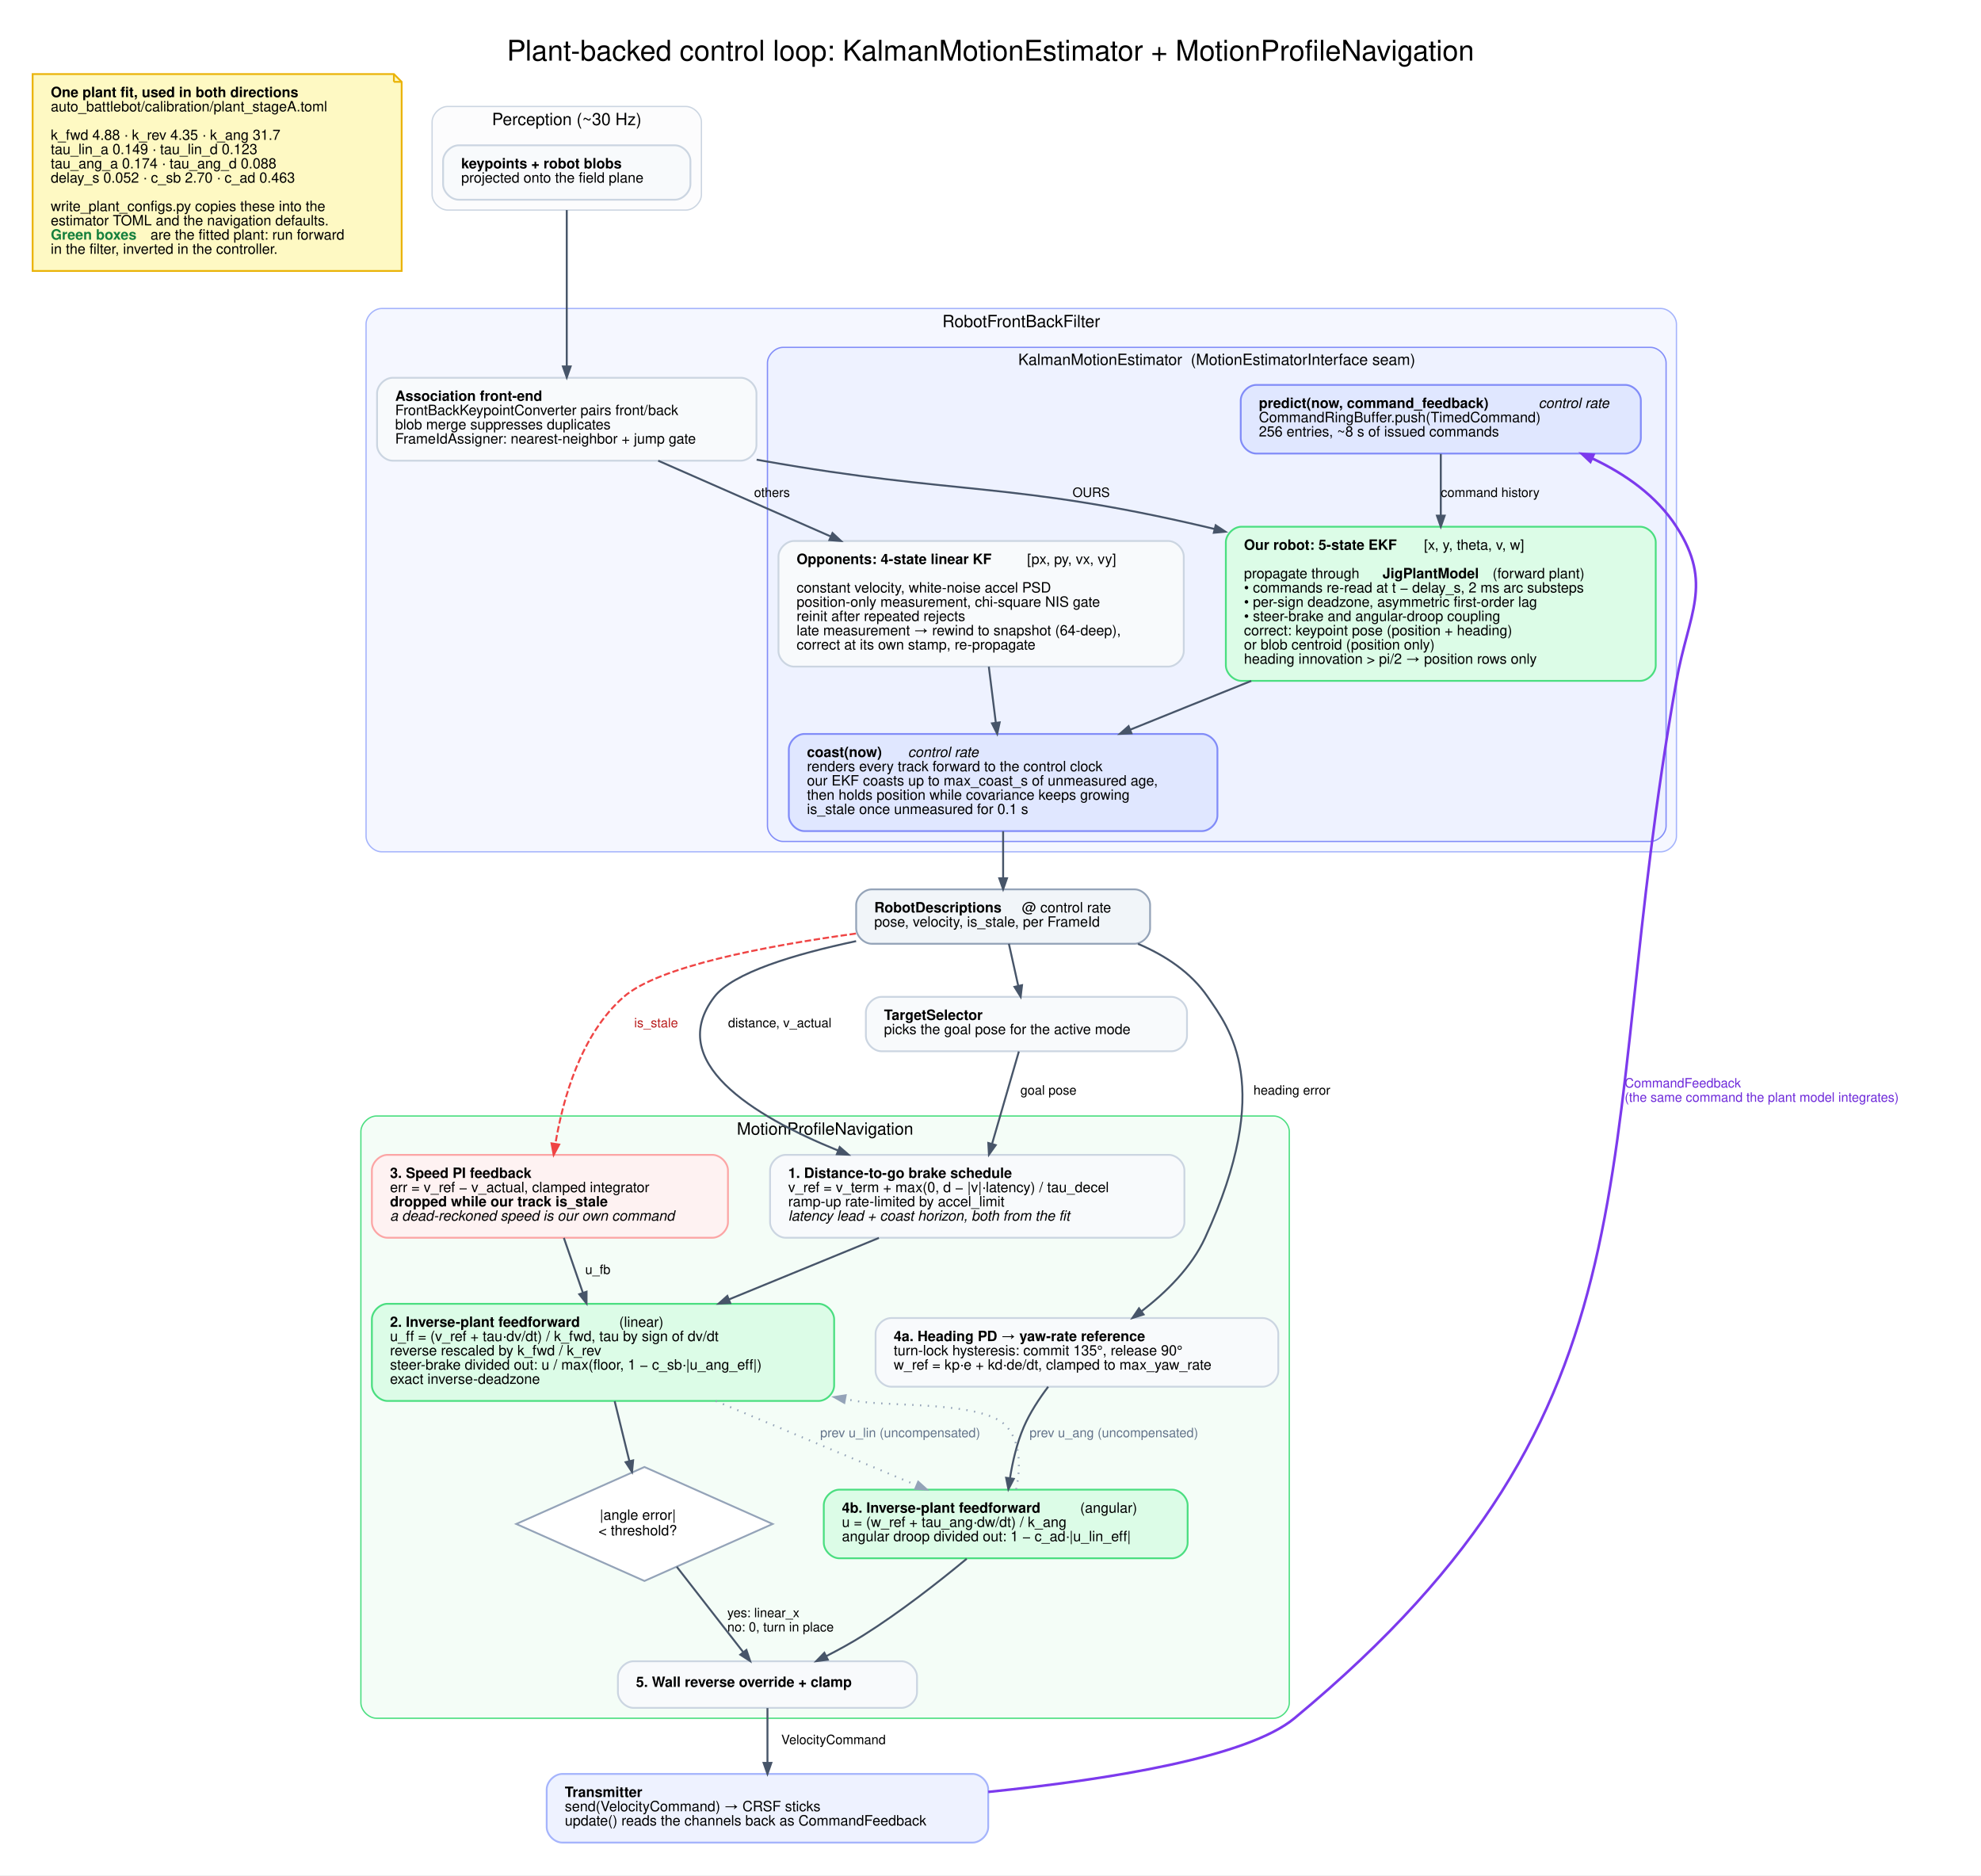
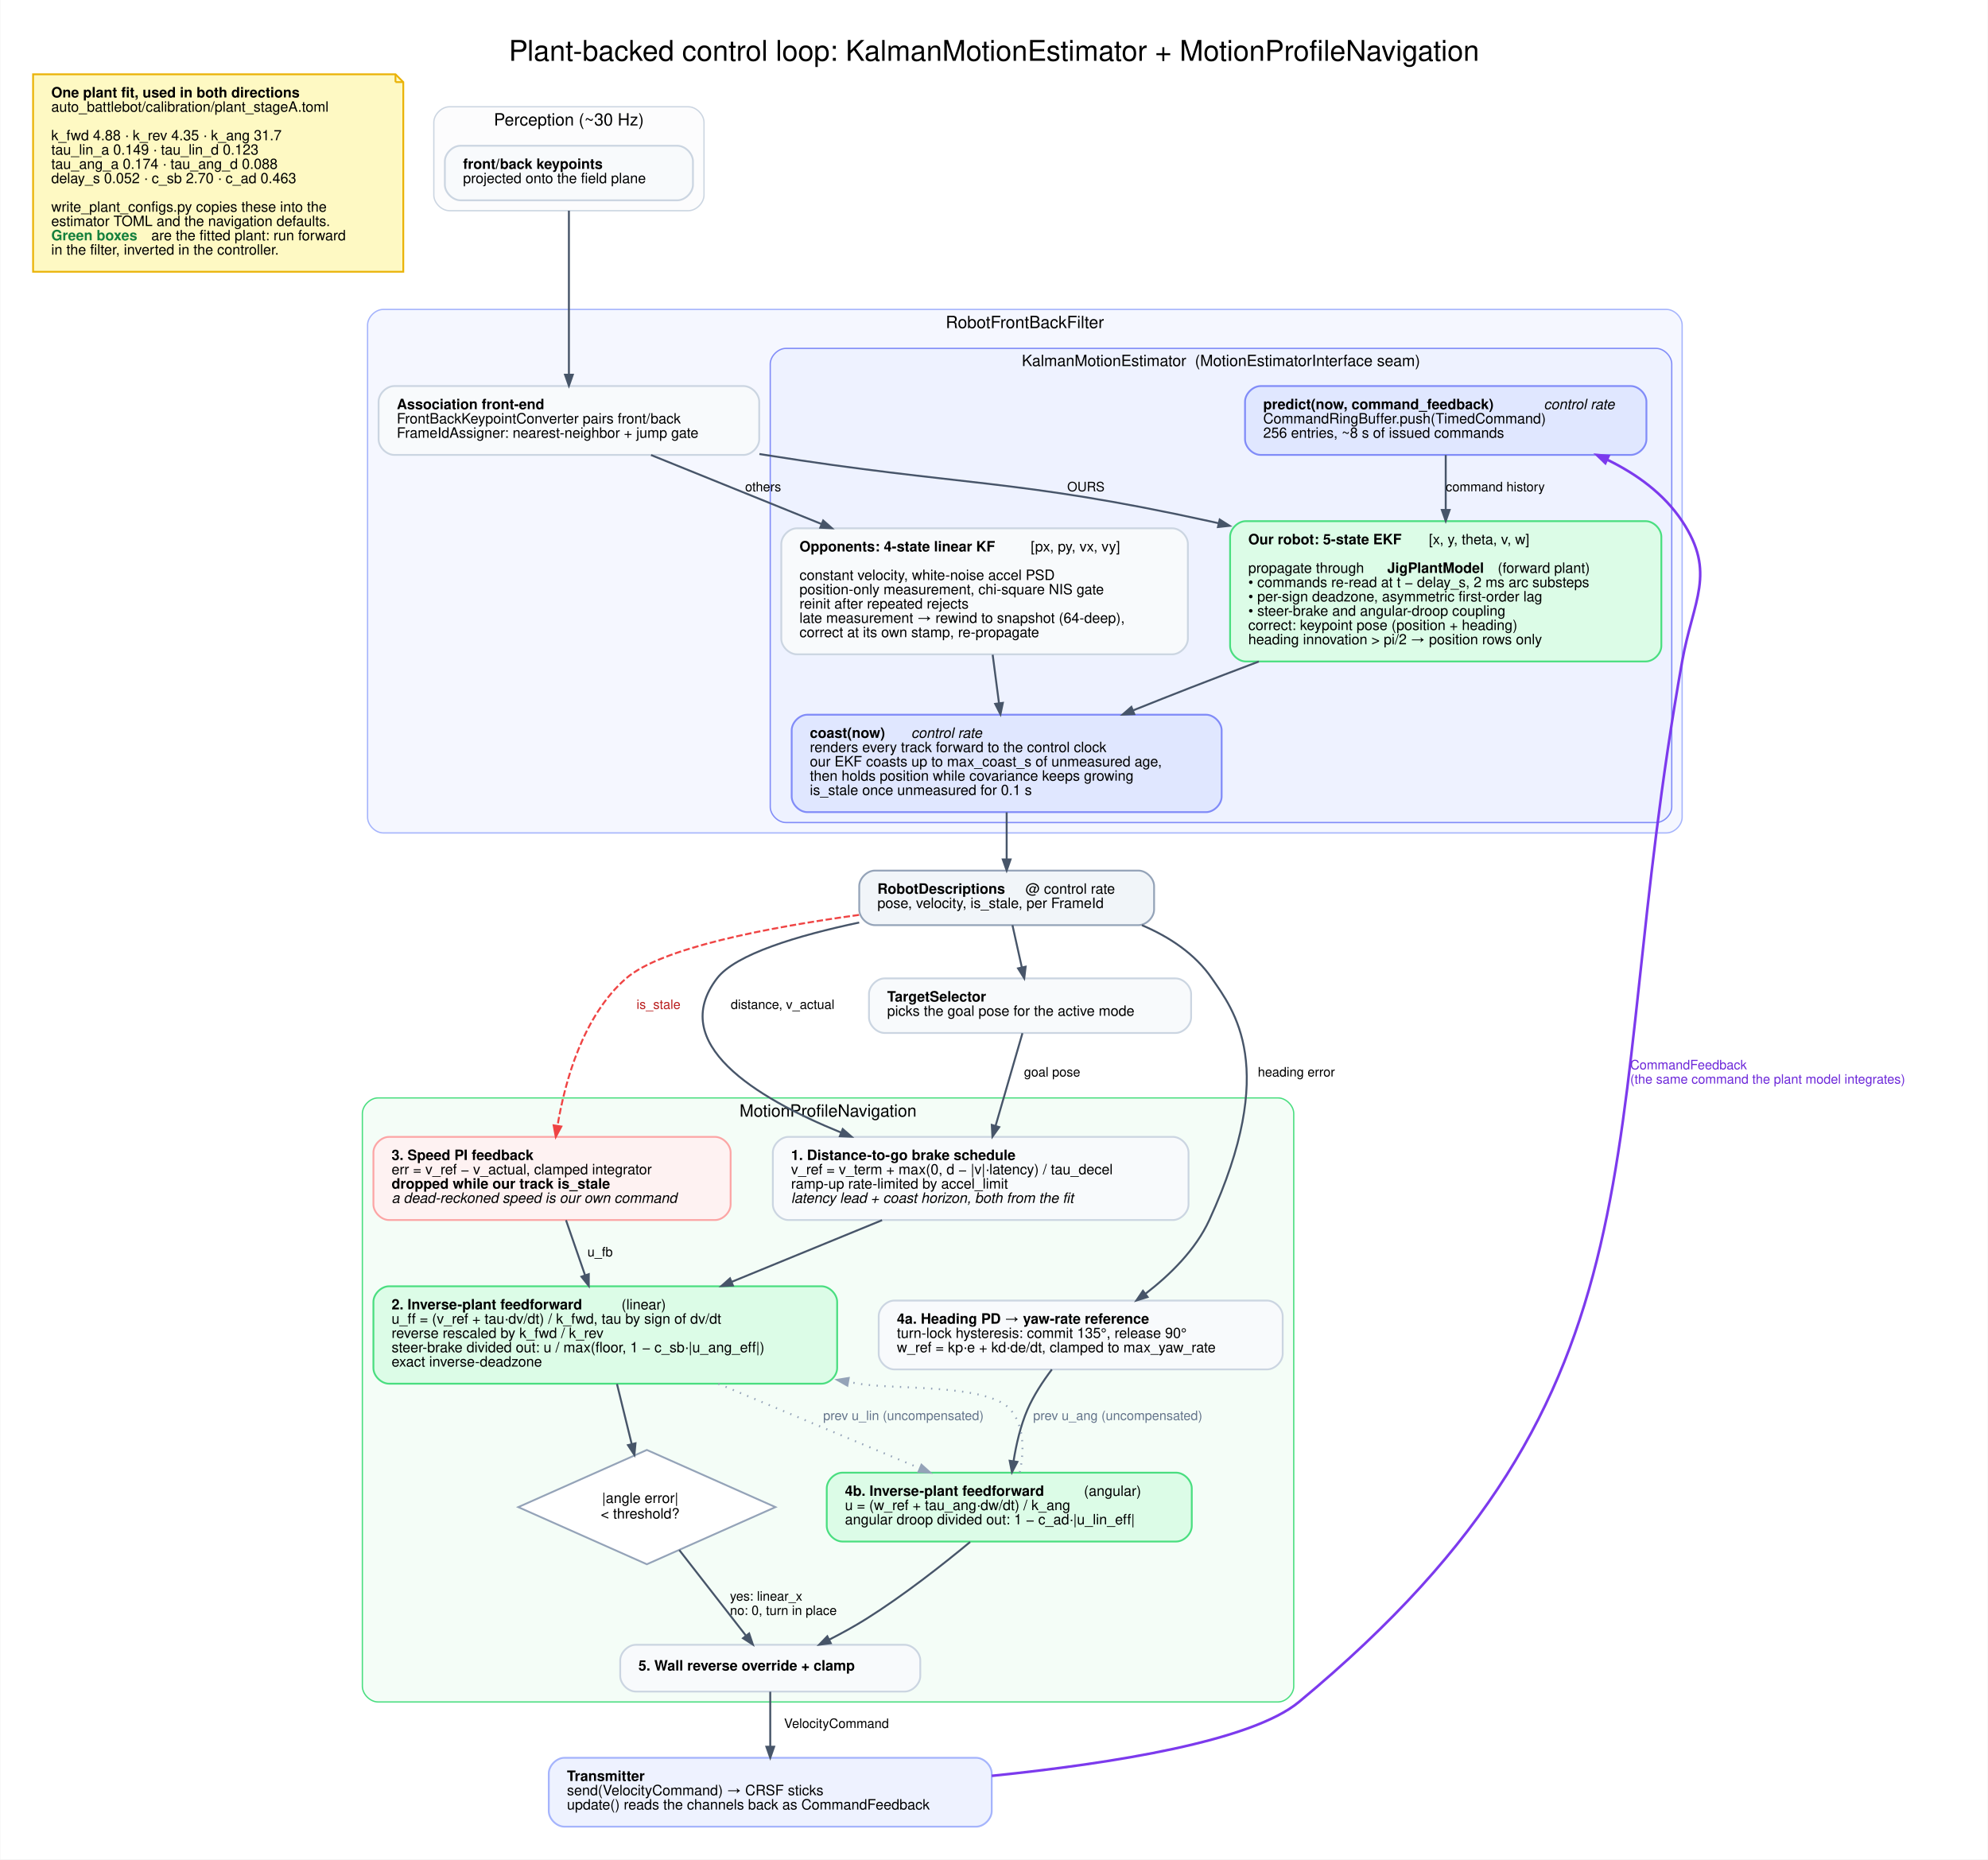
- <svg xmlns="http://www.w3.org/2000/svg" width="1530pt" height="1448pt" viewBox="0.00 0.00 1529.90 1447.90">
-   <g id="graph0" class="graph" transform="scale(1 1) rotate(0) translate(25.2 1422.7)">
-     <polygon fill="white" stroke="transparent" points="-25.2,25.2 -25.2,-1422.7 1504.7,-1422.7 1504.7,25.2 -25.2,25.2" />
-     <text text-anchor="middle" x="739.75" y="-1375.9" font-family="Helvetica,sans-Serif" font-size="22.00">Plant-backed control loop: KalmanMotionEstimator + MotionProfileNavigation</text>
+ <svg xmlns="http://www.w3.org/2000/svg" width="1530pt" height="1431pt" viewBox="0.00 0.00 1529.90 1431.40">
+   <g id="graph0" class="graph" transform="scale(1 1) rotate(0) translate(25.2 1406.2)">
+     <polygon fill="white" stroke="transparent" points="-25.2,25.2 -25.2,-1406.2 1504.7,-1406.2 1504.7,25.2 -25.2,25.2" />
+     <text text-anchor="middle" x="739.75" y="-1359.4" font-family="Helvetica,sans-Serif" font-size="22.00">Plant-backed control loop: KalmanMotionEstimator + MotionProfileNavigation</text>
    <g id="clust1" class="cluster">
-       <path fill="#fcfcfd" stroke="#cbd5e1" d="M320.5,-1260.5C320.5,-1260.5 504.5,-1260.5 504.5,-1260.5 510.5,-1260.5 516.5,-1266.5 516.5,-1272.5 516.5,-1272.5 516.5,-1328.5 516.5,-1328.5 516.5,-1334.5 510.5,-1340.5 504.5,-1340.5 504.5,-1340.5 320.5,-1340.5 320.5,-1340.5 314.5,-1340.5 308.5,-1334.5 308.5,-1328.5 308.5,-1328.5 308.5,-1272.5 308.5,-1272.5 308.5,-1266.5 314.5,-1260.5 320.5,-1260.5" />
-       <text text-anchor="middle" x="412.5" y="-1326.1" font-family="Helvetica,sans-Serif" font-size="13.00">Perception (~30 Hz)</text>
+       <path fill="#fcfcfd" stroke="#cbd5e1" d="M320.5,-1244C320.5,-1244 504.5,-1244 504.5,-1244 510.5,-1244 516.5,-1250 516.5,-1256 516.5,-1256 516.5,-1312 516.5,-1312 516.5,-1318 510.5,-1324 504.5,-1324 504.5,-1324 320.5,-1324 320.5,-1324 314.5,-1324 308.5,-1318 308.5,-1312 308.5,-1312 308.5,-1256 308.5,-1256 308.5,-1250 314.5,-1244 320.5,-1244" />
+       <text text-anchor="middle" x="412.5" y="-1309.6" font-family="Helvetica,sans-Serif" font-size="13.00">Perception (~30 Hz)</text>
    </g>
    <g id="clust2" class="cluster">
-       <path fill="#f5f7ff" stroke="#a5b4fc" d="M269.5,-765C269.5,-765 1257.5,-765 1257.5,-765 1263.5,-765 1269.5,-771 1269.5,-777 1269.5,-777 1269.5,-1172.5 1269.5,-1172.5 1269.5,-1178.5 1263.5,-1184.5 1257.5,-1184.5 1257.5,-1184.5 269.5,-1184.5 269.5,-1184.5 263.5,-1184.5 257.5,-1178.5 257.5,-1172.5 257.5,-1172.5 257.5,-777 257.5,-777 257.5,-771 263.5,-765 269.5,-765" />
-       <text text-anchor="middle" x="763.5" y="-1170.1" font-family="Helvetica,sans-Serif" font-size="13.00">RobotFrontBackFilter</text>
+       <path fill="#f5f7ff" stroke="#a5b4fc" d="M269.5,-765C269.5,-765 1257.5,-765 1257.5,-765 1263.5,-765 1269.5,-771 1269.5,-777 1269.5,-777 1269.5,-1156 1269.5,-1156 1269.5,-1162 1263.5,-1168 1257.5,-1168 1257.5,-1168 269.5,-1168 269.5,-1168 263.5,-1168 257.5,-1162 257.5,-1156 257.5,-1156 257.5,-777 257.5,-777 257.5,-771 263.5,-765 269.5,-765" />
+       <text text-anchor="middle" x="763.5" y="-1153.6" font-family="Helvetica,sans-Serif" font-size="13.00">RobotFrontBackFilter</text>
    </g>
    <g id="clust3" class="cluster">
-       <path fill="#eef2ff" stroke="#818cf8" d="M579.5,-773C579.5,-773 1249.5,-773 1249.5,-773 1255.5,-773 1261.5,-779 1261.5,-785 1261.5,-785 1261.5,-1142.5 1261.5,-1142.5 1261.5,-1148.5 1255.5,-1154.5 1249.5,-1154.5 1249.5,-1154.5 579.5,-1154.5 579.5,-1154.5 573.5,-1154.5 567.5,-1148.5 567.5,-1142.5 567.5,-1142.5 567.5,-785 567.5,-785 567.5,-779 573.5,-773 579.5,-773" />
-       <text text-anchor="middle" x="914.5" y="-1140.9" font-family="Helvetica,sans-Serif" font-size="12.00">KalmanMotionEstimator  (MotionEstimatorInterface seam)</text>
+       <path fill="#eef2ff" stroke="#818cf8" d="M579.5,-773C579.5,-773 1249.5,-773 1249.5,-773 1255.5,-773 1261.5,-779 1261.5,-785 1261.5,-785 1261.5,-1126 1261.5,-1126 1261.5,-1132 1255.5,-1138 1249.5,-1138 1249.5,-1138 579.5,-1138 579.5,-1138 573.5,-1138 567.5,-1132 567.5,-1126 567.5,-1126 567.5,-785 567.5,-785 567.5,-779 573.5,-773 579.5,-773" />
+       <text text-anchor="middle" x="914.5" y="-1124.4" font-family="Helvetica,sans-Serif" font-size="12.00">KalmanMotionEstimator  (MotionEstimatorInterface seam)</text>
    </g>
    <g id="clust4" class="cluster">
      <path fill="#f4fdf7" stroke="#4ade80" d="M265.5,-96C265.5,-96 958.5,-96 958.5,-96 964.5,-96 970.5,-102 970.5,-108 970.5,-108 970.5,-549 970.5,-549 970.5,-555 964.5,-561 958.5,-561 958.5,-561 265.5,-561 265.5,-561 259.5,-561 253.5,-555 253.5,-549 253.5,-549 253.5,-108 253.5,-108 253.5,-102 259.5,-96 265.5,-96" />
      <text text-anchor="middle" x="612" y="-546.6" font-family="Helvetica,sans-Serif" font-size="13.00">MotionProfileNavigation</text>
    </g>
    <g id="node1" class="node">
-       <polygon fill="#fef9c3" stroke="#eab308" stroke-width="1.4" points="279,-1365.5 0,-1365.5 0,-1213.5 285,-1213.5 285,-1359.5 279,-1365.5" />
-       <polyline fill="none" stroke="#eab308" stroke-width="1.4" points="279,-1365.5 279,-1359.5 " />
-       <polyline fill="none" stroke="#eab308" stroke-width="1.4" points="285,-1359.5 279,-1359.5 " />
-       <text text-anchor="start" x="14" y="-1347.7" font-family="Helvetica,sans-Serif" font-weight="bold" font-size="11.00">One plant fit, used in both directions</text>
-       <text text-anchor="start" x="14" y="-1336.7" font-family="Helvetica,sans-Serif" font-size="11.00">auto_battlebot/calibration/plant_stageA.toml</text>
-       <text text-anchor="start" x="14" y="-1314.7" font-family="Helvetica,sans-Serif" font-size="11.00">k_fwd 4.88 · k_rev 4.35 · k_ang 31.7</text>
-       <text text-anchor="start" x="14" y="-1303.7" font-family="Helvetica,sans-Serif" font-size="11.00">tau_lin_a 0.149 · tau_lin_d 0.123</text>
-       <text text-anchor="start" x="14" y="-1292.7" font-family="Helvetica,sans-Serif" font-size="11.00">tau_ang_a 0.174 · tau_ang_d 0.088</text>
-       <text text-anchor="start" x="14" y="-1281.7" font-family="Helvetica,sans-Serif" font-size="11.00">delay_s 0.052 · c_sb 2.70 · c_ad 0.463</text>
-       <text text-anchor="start" x="14" y="-1259.7" font-family="Helvetica,sans-Serif" font-size="11.00">write_plant_configs.py copies these into the</text>
-       <text text-anchor="start" x="14" y="-1248.7" font-family="Helvetica,sans-Serif" font-size="11.00">estimator TOML and the navigation defaults.</text>
-       <text text-anchor="start" x="14" y="-1237.7" font-family="Helvetica,sans-Serif" font-weight="bold" font-size="11.00" fill="#15803d">Green boxes</text>
-       <text text-anchor="start" x="91" y="-1237.7" font-family="Helvetica,sans-Serif" font-size="11.00"> are the fitted plant: run forward</text>
-       <text text-anchor="start" x="14" y="-1226.7" font-family="Helvetica,sans-Serif" font-size="11.00">in the filter, inverted in the controller.</text>
+       <polygon fill="#fef9c3" stroke="#eab308" stroke-width="1.4" points="279,-1349 0,-1349 0,-1197 285,-1197 285,-1343 279,-1349" />
+       <polyline fill="none" stroke="#eab308" stroke-width="1.4" points="279,-1349 279,-1343 " />
+       <polyline fill="none" stroke="#eab308" stroke-width="1.4" points="285,-1343 279,-1343 " />
+       <text text-anchor="start" x="14" y="-1331.2" font-family="Helvetica,sans-Serif" font-weight="bold" font-size="11.00">One plant fit, used in both directions</text>
+       <text text-anchor="start" x="14" y="-1320.2" font-family="Helvetica,sans-Serif" font-size="11.00">auto_battlebot/calibration/plant_stageA.toml</text>
+       <text text-anchor="start" x="14" y="-1298.2" font-family="Helvetica,sans-Serif" font-size="11.00">k_fwd 4.88 · k_rev 4.35 · k_ang 31.7</text>
+       <text text-anchor="start" x="14" y="-1287.2" font-family="Helvetica,sans-Serif" font-size="11.00">tau_lin_a 0.149 · tau_lin_d 0.123</text>
+       <text text-anchor="start" x="14" y="-1276.2" font-family="Helvetica,sans-Serif" font-size="11.00">tau_ang_a 0.174 · tau_ang_d 0.088</text>
+       <text text-anchor="start" x="14" y="-1265.2" font-family="Helvetica,sans-Serif" font-size="11.00">delay_s 0.052 · c_sb 2.70 · c_ad 0.463</text>
+       <text text-anchor="start" x="14" y="-1243.2" font-family="Helvetica,sans-Serif" font-size="11.00">write_plant_configs.py copies these into the</text>
+       <text text-anchor="start" x="14" y="-1232.2" font-family="Helvetica,sans-Serif" font-size="11.00">estimator TOML and the navigation defaults.</text>
+       <text text-anchor="start" x="14" y="-1221.2" font-family="Helvetica,sans-Serif" font-weight="bold" font-size="11.00" fill="#15803d">Green boxes</text>
+       <text text-anchor="start" x="91" y="-1221.2" font-family="Helvetica,sans-Serif" font-size="11.00"> are the fitted plant: run forward</text>
+       <text text-anchor="start" x="14" y="-1210.2" font-family="Helvetica,sans-Serif" font-size="11.00">in the filter, inverted in the controller.</text>
    </g>
    <g id="node2" class="node">
-       <path fill="#f8fafc" stroke="#cbd5e1" stroke-width="1.4" d="M496,-1310.5C496,-1310.5 329,-1310.5 329,-1310.5 323,-1310.5 317,-1304.5 317,-1298.5 317,-1298.5 317,-1280.5 317,-1280.5 317,-1274.5 323,-1268.5 329,-1268.5 329,-1268.5 496,-1268.5 496,-1268.5 502,-1268.5 508,-1274.5 508,-1280.5 508,-1280.5 508,-1298.5 508,-1298.5 508,-1304.5 502,-1310.5 496,-1310.5" />
-       <text text-anchor="start" x="331" y="-1292.7" font-family="Helvetica,sans-Serif" font-weight="bold" font-size="11.00">keypoints + robot blobs</text>
-       <text text-anchor="start" x="331" y="-1281.7" font-family="Helvetica,sans-Serif" font-size="11.00">projected onto the field plane</text>
+       <path fill="#f8fafc" stroke="#cbd5e1" stroke-width="1.4" d="M496,-1294C496,-1294 329,-1294 329,-1294 323,-1294 317,-1288 317,-1282 317,-1282 317,-1264 317,-1264 317,-1258 323,-1252 329,-1252 329,-1252 496,-1252 496,-1252 502,-1252 508,-1258 508,-1264 508,-1264 508,-1282 508,-1282 508,-1288 502,-1294 496,-1294" />
+       <text text-anchor="start" x="331" y="-1276.2" font-family="Helvetica,sans-Serif" font-weight="bold" font-size="11.00">front/back keypoints</text>
+       <text text-anchor="start" x="331" y="-1265.2" font-family="Helvetica,sans-Serif" font-size="11.00">projected onto the field plane</text>
    </g>
    <g id="node3" class="node">
-       <path fill="#f8fafc" stroke="#cbd5e1" stroke-width="1.4" d="M547,-1131C547,-1131 278,-1131 278,-1131 272,-1131 266,-1125 266,-1119 266,-1119 266,-1079 266,-1079 266,-1073 272,-1067 278,-1067 278,-1067 547,-1067 547,-1067 553,-1067 559,-1073 559,-1079 559,-1079 559,-1119 559,-1119 559,-1125 553,-1131 547,-1131" />
-       <text text-anchor="start" x="280" y="-1113.2" font-family="Helvetica,sans-Serif" font-weight="bold" font-size="11.00">Association front-end</text>
-       <text text-anchor="start" x="280" y="-1102.2" font-family="Helvetica,sans-Serif" font-size="11.00">FrontBackKeypointConverter pairs front/back</text>
-       <text text-anchor="start" x="280" y="-1091.2" font-family="Helvetica,sans-Serif" font-size="11.00">blob merge suppresses duplicates</text>
-       <text text-anchor="start" x="280" y="-1080.2" font-family="Helvetica,sans-Serif" font-size="11.00">FrameIdAssigner: nearest-neighbor + jump gate</text>
+       <path fill="#f8fafc" stroke="#cbd5e1" stroke-width="1.4" d="M547,-1109C547,-1109 278,-1109 278,-1109 272,-1109 266,-1103 266,-1097 266,-1097 266,-1068 266,-1068 266,-1062 272,-1056 278,-1056 278,-1056 547,-1056 547,-1056 553,-1056 559,-1062 559,-1068 559,-1068 559,-1097 559,-1097 559,-1103 553,-1109 547,-1109" />
+       <text text-anchor="start" x="280" y="-1091.2" font-family="Helvetica,sans-Serif" font-weight="bold" font-size="11.00">Association front-end</text>
+       <text text-anchor="start" x="280" y="-1080.2" font-family="Helvetica,sans-Serif" font-size="11.00">FrontBackKeypointConverter pairs front/back</text>
+       <text text-anchor="start" x="280" y="-1069.2" font-family="Helvetica,sans-Serif" font-size="11.00">FrameIdAssigner: nearest-neighbor + jump gate</text>
    </g>
    <g id="edge1" class="edge">
-       <path fill="none" stroke="#475569" stroke-width="1.5" d="M412.5,-1260.5C412.5,-1228.55 412.5,-1176.03 412.5,-1139.82" />
-       <polygon fill="#475569" stroke="#475569" stroke-width="1.5" points="415.48,-1139.75 412.5,-1131.25 409.53,-1139.75 415.48,-1139.75" />
+       <path fill="none" stroke="#475569" stroke-width="1.5" d="M412.5,-1244C412.5,-1210.5 412.5,-1154.38 412.5,-1118.16" />
+       <polygon fill="#475569" stroke="#475569" stroke-width="1.5" points="415.48,-1117.71 412.5,-1109.21 409.53,-1117.71 415.48,-1117.71" />
    </g>
    <g id="node5" class="node">
-       <path fill="#dcfce7" stroke="#4ade80" stroke-width="1.4" d="M1241.5,-1016C1241.5,-1016 933.5,-1016 933.5,-1016 927.5,-1016 921.5,-1010 921.5,-1004 921.5,-1004 921.5,-909 921.5,-909 921.5,-903 927.5,-897 933.5,-897 933.5,-897 1241.5,-897 1241.5,-897 1247.5,-897 1253.5,-903 1253.5,-909 1253.5,-909 1253.5,-1004 1253.5,-1004 1253.5,-1010 1247.5,-1016 1241.5,-1016" />
-       <text text-anchor="start" x="935.5" y="-998.2" font-family="Helvetica,sans-Serif" font-weight="bold" font-size="11.00">Our robot: 5-state EKF</text>
-       <text text-anchor="start" x="1074.5" y="-998.2" font-family="Helvetica,sans-Serif" font-size="11.00">  [x, y, theta, v, w]</text>
-       <text text-anchor="start" x="935.5" y="-976.2" font-family="Helvetica,sans-Serif" font-size="11.00">propagate through </text>
-       <text text-anchor="start" x="1042.5" y="-976.2" font-family="Helvetica,sans-Serif" font-weight="bold" font-size="11.00">JigPlantModel</text>
-       <text text-anchor="start" x="1127.5" y="-976.2" font-family="Helvetica,sans-Serif" font-size="11.00"> (forward plant)</text>
-       <text text-anchor="start" x="935.5" y="-965.2" font-family="Helvetica,sans-Serif" font-size="11.00">• commands re-read at t − delay_s, 2 ms arc substeps</text>
-       <text text-anchor="start" x="935.5" y="-954.2" font-family="Helvetica,sans-Serif" font-size="11.00">• per-sign deadzone, asymmetric first-order lag</text>
-       <text text-anchor="start" x="935.5" y="-943.2" font-family="Helvetica,sans-Serif" font-size="11.00">• steer-brake and angular-droop coupling</text>
-       <text text-anchor="start" x="935.5" y="-932.2" font-family="Helvetica,sans-Serif" font-size="11.00">correct: keypoint pose (position + heading)</text>
-       <text text-anchor="start" x="935.5" y="-921.2" font-family="Helvetica,sans-Serif" font-size="11.00">or blob centroid (position only)</text>
+       <path fill="#dcfce7" stroke="#4ade80" stroke-width="1.4" d="M1241.5,-1005C1241.5,-1005 933.5,-1005 933.5,-1005 927.5,-1005 921.5,-999 921.5,-993 921.5,-993 921.5,-909 921.5,-909 921.5,-903 927.5,-897 933.5,-897 933.5,-897 1241.5,-897 1241.5,-897 1247.5,-897 1253.5,-903 1253.5,-909 1253.5,-909 1253.5,-993 1253.5,-993 1253.5,-999 1247.5,-1005 1241.5,-1005" />
+       <text text-anchor="start" x="935.5" y="-987.2" font-family="Helvetica,sans-Serif" font-weight="bold" font-size="11.00">Our robot: 5-state EKF</text>
+       <text text-anchor="start" x="1074.5" y="-987.2" font-family="Helvetica,sans-Serif" font-size="11.00">  [x, y, theta, v, w]</text>
+       <text text-anchor="start" x="935.5" y="-965.2" font-family="Helvetica,sans-Serif" font-size="11.00">propagate through </text>
+       <text text-anchor="start" x="1042.5" y="-965.2" font-family="Helvetica,sans-Serif" font-weight="bold" font-size="11.00">JigPlantModel</text>
+       <text text-anchor="start" x="1127.5" y="-965.2" font-family="Helvetica,sans-Serif" font-size="11.00"> (forward plant)</text>
+       <text text-anchor="start" x="935.5" y="-954.2" font-family="Helvetica,sans-Serif" font-size="11.00">• commands re-read at t − delay_s, 2 ms arc substeps</text>
+       <text text-anchor="start" x="935.5" y="-943.2" font-family="Helvetica,sans-Serif" font-size="11.00">• per-sign deadzone, asymmetric first-order lag</text>
+       <text text-anchor="start" x="935.5" y="-932.2" font-family="Helvetica,sans-Serif" font-size="11.00">• steer-brake and angular-droop coupling</text>
+       <text text-anchor="start" x="935.5" y="-921.2" font-family="Helvetica,sans-Serif" font-size="11.00">correct: keypoint pose (position + heading)</text>
      <text text-anchor="start" x="935.5" y="-910.2" font-family="Helvetica,sans-Serif" font-size="11.00">heading innovation &gt; pi/2 → position rows only</text>
    </g>
    <g id="edge2" class="edge">
-       <path fill="none" stroke="#475569" stroke-width="1.5" d="M559.13,-1067.78C560.59,-1067.52 562.05,-1067.26 563.5,-1067 714.83,-1040.2 755.85,-1050.96 905.5,-1016 907.92,-1015.43 910.36,-1014.85 912.81,-1014.25" />
-       <polygon fill="#475569" stroke="#475569" stroke-width="1.5" points="913.66,-1017.11 921.18,-1012.16 912.21,-1011.34 913.66,-1017.11" />
-       <text text-anchor="middle" x="817.5" y="-1039" font-family="Helvetica,sans-Serif" font-size="10.00">  OURS</text>
+       <path fill="none" stroke="#475569" stroke-width="1.5" d="M559.15,-1056.69C560.6,-1056.46 562.06,-1056.23 563.5,-1056 715.27,-1031.87 755.38,-1037.89 905.5,-1005 907.91,-1004.47 910.34,-1003.93 912.77,-1003.37" />
+       <polygon fill="#475569" stroke="#475569" stroke-width="1.5" points="913.5,-1006.26 921.11,-1001.43 912.15,-1000.46 913.5,-1006.26" />
+       <text text-anchor="middle" x="810.5" y="-1028" font-family="Helvetica,sans-Serif" font-size="10.00">  OURS</text>
    </g>
    <g id="node6" class="node">
-       <path fill="#f8fafc" stroke="#cbd5e1" stroke-width="1.4" d="M877,-1005C877,-1005 588,-1005 588,-1005 582,-1005 576,-999 576,-993 576,-993 576,-920 576,-920 576,-914 582,-908 588,-908 588,-908 877,-908 877,-908 883,-908 889,-914 889,-920 889,-920 889,-993 889,-993 889,-999 883,-1005 877,-1005" />
-       <text text-anchor="start" x="590" y="-987.2" font-family="Helvetica,sans-Serif" font-weight="bold" font-size="11.00">Opponents: 4-state linear KF</text>
-       <text text-anchor="start" x="768" y="-987.2" font-family="Helvetica,sans-Serif" font-size="11.00">  [px, py, vx, vy]</text>
-       <text text-anchor="start" x="590" y="-965.2" font-family="Helvetica,sans-Serif" font-size="11.00">constant velocity, white-noise accel PSD</text>
-       <text text-anchor="start" x="590" y="-954.2" font-family="Helvetica,sans-Serif" font-size="11.00">position-only measurement, chi-square NIS gate</text>
-       <text text-anchor="start" x="590" y="-943.2" font-family="Helvetica,sans-Serif" font-size="11.00">reinit after repeated rejects</text>
-       <text text-anchor="start" x="590" y="-932.2" font-family="Helvetica,sans-Serif" font-size="11.00">late measurement → rewind to snapshot (64-deep),</text>
-       <text text-anchor="start" x="590" y="-921.2" font-family="Helvetica,sans-Serif" font-size="11.00">correct at its own stamp, re-propagate</text>
+       <path fill="#f8fafc" stroke="#cbd5e1" stroke-width="1.4" d="M877,-999.5C877,-999.5 588,-999.5 588,-999.5 582,-999.5 576,-993.5 576,-987.5 576,-987.5 576,-914.5 576,-914.5 576,-908.5 582,-902.5 588,-902.5 588,-902.5 877,-902.5 877,-902.5 883,-902.5 889,-908.5 889,-914.5 889,-914.5 889,-987.5 889,-987.5 889,-993.5 883,-999.5 877,-999.5" />
+       <text text-anchor="start" x="590" y="-981.7" font-family="Helvetica,sans-Serif" font-weight="bold" font-size="11.00">Opponents: 4-state linear KF</text>
+       <text text-anchor="start" x="768" y="-981.7" font-family="Helvetica,sans-Serif" font-size="11.00">  [px, py, vx, vy]</text>
+       <text text-anchor="start" x="590" y="-959.7" font-family="Helvetica,sans-Serif" font-size="11.00">constant velocity, white-noise accel PSD</text>
+       <text text-anchor="start" x="590" y="-948.7" font-family="Helvetica,sans-Serif" font-size="11.00">position-only measurement, chi-square NIS gate</text>
+       <text text-anchor="start" x="590" y="-937.7" font-family="Helvetica,sans-Serif" font-size="11.00">reinit after repeated rejects</text>
+       <text text-anchor="start" x="590" y="-926.7" font-family="Helvetica,sans-Serif" font-size="11.00">late measurement → rewind to snapshot (64-deep),</text>
+       <text text-anchor="start" x="590" y="-915.7" font-family="Helvetica,sans-Serif" font-size="11.00">correct at its own stamp, re-propagate</text>
    </g>
    <g id="edge3" class="edge">
-       <path fill="none" stroke="#475569" stroke-width="1.5" d="M483.12,-1066.99C522.19,-1049.84 571.72,-1028.09 616.33,-1008.51" />
-       <polygon fill="#475569" stroke="#475569" stroke-width="1.5" points="617.72,-1011.14 624.31,-1005 615.33,-1005.7 617.72,-1011.14" />
-       <text text-anchor="middle" x="571" y="-1039" font-family="Helvetica,sans-Serif" font-size="10.00">  others</text>
+       <path fill="none" stroke="#475569" stroke-width="1.5" d="M475.72,-1055.91C513.18,-1040.76 561.97,-1021.01 606.95,-1002.81" />
+       <polygon fill="#475569" stroke="#475569" stroke-width="1.5" points="608.25,-1005.49 615.01,-999.55 606.02,-999.98 608.25,-1005.49" />
+       <text text-anchor="middle" x="562" y="-1028" font-family="Helvetica,sans-Serif" font-size="10.00">  others</text>
    </g>
    <g id="node4" class="node">
-       <path fill="#e0e7ff" stroke="#818cf8" stroke-width="1.4" d="M1230,-1125.5C1230,-1125.5 945,-1125.5 945,-1125.5 939,-1125.5 933,-1119.5 933,-1113.5 933,-1113.5 933,-1084.5 933,-1084.5 933,-1078.5 939,-1072.5 945,-1072.5 945,-1072.5 1230,-1072.5 1230,-1072.5 1236,-1072.5 1242,-1078.5 1242,-1084.5 1242,-1084.5 1242,-1113.5 1242,-1113.5 1242,-1119.5 1236,-1125.5 1230,-1125.5" />
-       <text text-anchor="start" x="947" y="-1107.7" font-family="Helvetica,sans-Serif" font-weight="bold" font-size="11.00">predict(now, command_feedback)</text>
-       <text text-anchor="start" x="1155" y="-1107.7" font-family="Helvetica,sans-Serif" font-size="11.00">  </text>
-       <text text-anchor="start" x="1163" y="-1107.7" font-family="Helvetica,sans-Serif" font-style="italic" font-size="11.00">control rate</text>
-       <text text-anchor="start" x="947" y="-1096.7" font-family="Helvetica,sans-Serif" font-size="11.00">CommandRingBuffer.push(TimedCommand)</text>
-       <text text-anchor="start" x="947" y="-1085.7" font-family="Helvetica,sans-Serif" font-size="11.00">256 entries, ~8 s of issued commands</text>
+       <path fill="#e0e7ff" stroke="#818cf8" stroke-width="1.4" d="M1230,-1109C1230,-1109 945,-1109 945,-1109 939,-1109 933,-1103 933,-1097 933,-1097 933,-1068 933,-1068 933,-1062 939,-1056 945,-1056 945,-1056 1230,-1056 1230,-1056 1236,-1056 1242,-1062 1242,-1068 1242,-1068 1242,-1097 1242,-1097 1242,-1103 1236,-1109 1230,-1109" />
+       <text text-anchor="start" x="947" y="-1091.2" font-family="Helvetica,sans-Serif" font-weight="bold" font-size="11.00">predict(now, command_feedback)</text>
+       <text text-anchor="start" x="1155" y="-1091.2" font-family="Helvetica,sans-Serif" font-size="11.00">  </text>
+       <text text-anchor="start" x="1163" y="-1091.2" font-family="Helvetica,sans-Serif" font-style="italic" font-size="11.00">control rate</text>
+       <text text-anchor="start" x="947" y="-1080.2" font-family="Helvetica,sans-Serif" font-size="11.00">CommandRingBuffer.push(TimedCommand)</text>
+       <text text-anchor="start" x="947" y="-1069.2" font-family="Helvetica,sans-Serif" font-size="11.00">256 entries, ~8 s of issued commands</text>
    </g>
    <g id="edge6" class="edge">
-       <path fill="none" stroke="#475569" stroke-width="1.5" d="M1087.5,-1072.23C1087.5,-1058.81 1087.5,-1041.7 1087.5,-1024.82" />
-       <polygon fill="#475569" stroke="#475569" stroke-width="1.5" points="1090.48,-1024.53 1087.5,-1016.03 1084.53,-1024.53 1090.48,-1024.53" />
-       <text text-anchor="start" x="1087.5" y="-1039" font-family="Helvetica,sans-Serif" font-size="10.00">  command history</text>
+       <path fill="none" stroke="#475569" stroke-width="1.5" d="M1087.5,-1055.91C1087.5,-1043.78 1087.5,-1028.7 1087.5,-1013.82" />
+       <polygon fill="#475569" stroke="#475569" stroke-width="1.5" points="1090.48,-1013.61 1087.5,-1005.11 1084.53,-1013.61 1090.48,-1013.61" />
+       <text text-anchor="start" x="1087.5" y="-1028" font-family="Helvetica,sans-Serif" font-size="10.00">  command history</text>
    </g>
    <g id="node7" class="node">
      <path fill="#e0e7ff" stroke="#818cf8" stroke-width="1.4" d="M903,-856C903,-856 596,-856 596,-856 590,-856 584,-850 584,-844 584,-844 584,-793 584,-793 584,-787 590,-781 596,-781 596,-781 903,-781 903,-781 909,-781 915,-787 915,-793 915,-793 915,-844 915,-844 915,-850 909,-856 903,-856" />
      <text text-anchor="start" x="598" y="-838.2" font-family="Helvetica,sans-Serif" font-weight="bold" font-size="11.00">coast(now)</text>
      <text text-anchor="start" x="668" y="-838.2" font-family="Helvetica,sans-Serif" font-size="11.00">  </text>
      <text text-anchor="start" x="676" y="-838.2" font-family="Helvetica,sans-Serif" font-style="italic" font-size="11.00">control rate</text>
      <text text-anchor="start" x="598" y="-827.2" font-family="Helvetica,sans-Serif" font-size="11.00">renders every track forward to the control clock</text>
      <text text-anchor="start" x="598" y="-816.2" font-family="Helvetica,sans-Serif" font-size="11.00">our EKF coasts up to max_coast_s of unmeasured age,</text>
      <text text-anchor="start" x="598" y="-805.2" font-family="Helvetica,sans-Serif" font-size="11.00">then holds position while covariance keeps growing</text>
      <text text-anchor="start" x="598" y="-794.2" font-family="Helvetica,sans-Serif" font-size="11.00">is_stale once unmeasured for 0.1 s</text>
    </g>
    <g id="edge4" class="edge">
-       <path fill="none" stroke="#475569" stroke-width="1.5" d="M941.11,-896.94C924.38,-890.23 907.57,-883.47 891.5,-877 877.34,-871.3 862.4,-865.27 847.73,-859.33" />
-       <polygon fill="#475569" stroke="#475569" stroke-width="1.5" points="848.62,-856.48 839.62,-856.05 846.39,-862 848.62,-856.48" />
+       <path fill="none" stroke="#475569" stroke-width="1.5" d="M943.62,-896.94C926.03,-890.3 908.34,-883.54 891.5,-877 877.07,-871.39 861.85,-865.36 846.96,-859.39" />
+       <polygon fill="#475569" stroke="#475569" stroke-width="1.5" points="847.73,-856.49 838.73,-856.08 845.51,-862.01 847.73,-856.49" />
    </g>
    <g id="edge5" class="edge">
-       <path fill="none" stroke="#475569" stroke-width="1.5" d="M738.45,-907.93C740.21,-893.85 742.13,-878.48 743.87,-864.56" />
-       <polygon fill="#475569" stroke="#475569" stroke-width="1.5" points="746.82,-864.91 744.92,-856.11 740.92,-864.17 746.82,-864.91" />
+       <path fill="none" stroke="#475569" stroke-width="1.5" d="M738.73,-902.15C740.32,-889.97 742.02,-876.92 743.59,-864.88" />
+       <polygon fill="#475569" stroke="#475569" stroke-width="1.5" points="746.56,-865.12 744.71,-856.31 740.66,-864.35 746.56,-865.12" />
    </g>
    <g id="node8" class="node">
      <path fill="#f1f5f9" stroke="#94a3b8" stroke-width="1.4" d="M851,-736C851,-736 648,-736 648,-736 642,-736 636,-730 636,-724 636,-724 636,-706 636,-706 636,-700 642,-694 648,-694 648,-694 851,-694 851,-694 857,-694 863,-700 863,-706 863,-706 863,-724 863,-724 863,-730 857,-736 851,-736" />
      <text text-anchor="start" x="650" y="-718.2" font-family="Helvetica,sans-Serif" font-weight="bold" font-size="11.00">RobotDescriptions</text>
      <text text-anchor="start" x="764" y="-718.2" font-family="Helvetica,sans-Serif" font-size="11.00"> @ control rate</text>
      <text text-anchor="start" x="650" y="-707.2" font-family="Helvetica,sans-Serif" font-size="11.00">pose, velocity, is_stale, per FrameId</text>
    </g>
    <g id="edge7" class="edge">
      <path fill="none" stroke="#475569" stroke-width="1.5" d="M749.5,-780.86C749.5,-768.94 749.5,-755.89 749.5,-744.65" />
      <polygon fill="#475569" stroke="#475569" stroke-width="1.5" points="752.48,-744.57 749.5,-736.07 746.53,-744.57 752.48,-744.57" />
    </g>
    <g id="node9" class="node">
      <path fill="#f8fafc" stroke="#cbd5e1" stroke-width="1.4" d="M879.5,-653C879.5,-653 655.5,-653 655.5,-653 649.5,-653 643.5,-647 643.5,-641 643.5,-641 643.5,-623 643.5,-623 643.5,-617 649.5,-611 655.5,-611 655.5,-611 879.5,-611 879.5,-611 885.5,-611 891.5,-617 891.5,-623 891.5,-623 891.5,-641 891.5,-641 891.5,-647 885.5,-653 879.5,-653" />
      <text text-anchor="start" x="657.5" y="-635.2" font-family="Helvetica,sans-Serif" font-weight="bold" font-size="11.00">TargetSelector</text>
      <text text-anchor="start" x="657.5" y="-624.2" font-family="Helvetica,sans-Serif" font-size="11.00">picks the goal pose for the active mode</text>
    </g>
    <g id="edge8" class="edge">
      <path fill="none" stroke="#475569" stroke-width="1.5" d="M753.95,-693.98C756.11,-684.24 758.75,-672.36 761.13,-661.69" />
      <polygon fill="#475569" stroke="#475569" stroke-width="1.5" points="764.1,-662.02 763.04,-653.07 758.29,-660.73 764.1,-662.02" />
    </g>
    <g id="node10" class="node">
      <path fill="#f8fafc" stroke="#cbd5e1" stroke-width="1.4" d="M877.5,-531C877.5,-531 581.5,-531 581.5,-531 575.5,-531 569.5,-525 569.5,-519 569.5,-519 569.5,-479 569.5,-479 569.5,-473 575.5,-467 581.5,-467 581.5,-467 877.5,-467 877.5,-467 883.5,-467 889.5,-473 889.5,-479 889.5,-479 889.5,-519 889.5,-519 889.5,-525 883.5,-531 877.5,-531" />
      <text text-anchor="start" x="583.5" y="-513.2" font-family="Helvetica,sans-Serif" font-weight="bold" font-size="11.00">1. Distance-to-go brake schedule</text>
      <text text-anchor="start" x="583.5" y="-502.2" font-family="Helvetica,sans-Serif" font-size="11.00">v_ref = v_term + max(0, d − |v|·latency) / tau_decel</text>
      <text text-anchor="start" x="583.5" y="-491.2" font-family="Helvetica,sans-Serif" font-size="11.00">ramp-up rate-limited by accel_limit</text>
      <text text-anchor="start" x="583.5" y="-480.2" font-family="Helvetica,sans-Serif" font-style="italic" font-size="11.00">latency lead + coast horizon, both from the fit</text>
    </g>
    <g id="edge10" class="edge">
      <path fill="none" stroke="#475569" stroke-width="1.5" d="M635.96,-696.02C588.35,-685.95 540.71,-671.63 526.5,-653 488.49,-603.19 555.08,-561.57 621.94,-534.38" />
      <polygon fill="#475569" stroke="#475569" stroke-width="1.5" points="623.29,-537.04 630.09,-531.13 621.09,-531.51 623.29,-537.04" />
      <text text-anchor="middle" x="577" y="-629.5" font-family="Helvetica,sans-Serif" font-size="10.00">  distance, v_actual  </text>
    </g>
    <g id="node12" class="node">
      <path fill="#fef2f2" stroke="#fca5a5" stroke-width="1.4" d="M525,-531C525,-531 274,-531 274,-531 268,-531 262,-525 262,-519 262,-519 262,-479 262,-479 262,-473 268,-467 274,-467 274,-467 525,-467 525,-467 531,-467 537,-473 537,-479 537,-479 537,-519 537,-519 537,-525 531,-531 525,-531" />
      <text text-anchor="start" x="276" y="-513.2" font-family="Helvetica,sans-Serif" font-weight="bold" font-size="11.00">3. Speed PI feedback</text>
      <text text-anchor="start" x="276" y="-502.2" font-family="Helvetica,sans-Serif" font-size="11.00">err = v_ref − v_actual, clamped integrator</text>
      <text text-anchor="start" x="276" y="-491.2" font-family="Helvetica,sans-Serif" font-weight="bold" font-size="11.00">dropped while our track is_stale</text>
      <text text-anchor="start" x="276" y="-480.2" font-family="Helvetica,sans-Serif" font-style="italic" font-size="11.00">a dead-reckoned speed is our own command</text>
    </g>
    <g id="edge11" class="edge">
      <path fill="none" stroke="#ef4444" stroke-width="1.5" stroke-dasharray="5,2" d="M635.82,-701.87C565.36,-692.21 483.33,-676.39 456.5,-653 423.51,-624.24 409.58,-574.51 403.72,-539.57" />
      <polygon fill="#ef4444" stroke="#ef4444" stroke-width="1.5" points="406.64,-538.97 402.39,-531.03 400.76,-539.88 406.64,-538.97" />
      <text text-anchor="middle" x="481.5" y="-629.5" font-family="Helvetica,sans-Serif" font-size="10.00" fill="#b91c1c">  is_stale  </text>
    </g>
    <g id="node13" class="node">
      <path fill="#f8fafc" stroke="#cbd5e1" stroke-width="1.4" d="M950,-405C950,-405 663,-405 663,-405 657,-405 651,-399 651,-393 651,-393 651,-364 651,-364 651,-358 657,-352 663,-352 663,-352 950,-352 950,-352 956,-352 962,-358 962,-364 962,-364 962,-393 962,-393 962,-399 956,-405 950,-405" />
      <text text-anchor="start" x="665" y="-387.2" font-family="Helvetica,sans-Serif" font-weight="bold" font-size="11.00">4a. Heading PD → yaw-rate reference</text>
      <text text-anchor="start" x="665" y="-376.2" font-family="Helvetica,sans-Serif" font-size="11.00">turn-lock hysteresis: commit 135°, release 90°</text>
      <text text-anchor="start" x="665" y="-365.2" font-family="Helvetica,sans-Serif" font-size="11.00">w_ref = kp·e + kd·de/dt, clamped to max_yaw_rate</text>
    </g>
    <g id="edge12" class="edge">
      <path fill="none" stroke="#475569" stroke-width="1.5" d="M853.62,-693.97C874.79,-684.97 894.53,-671.91 907.5,-653 924.12,-628.77 959.56,-584.74 905.5,-467 895.01,-444.16 875.37,-424.85 856.34,-410.22" />
      <polygon fill="#475569" stroke="#475569" stroke-width="1.5" points="857.96,-407.73 849.37,-405.05 854.42,-412.51 857.96,-407.73" />
      <text text-anchor="middle" x="972.5" y="-577.5" font-family="Helvetica,sans-Serif" font-size="10.00">  heading error  </text>
    </g>
    <g id="edge9" class="edge">
      <path fill="none" stroke="#475569" stroke-width="1.5" d="M761.65,-610.82C756.16,-591.9 747.8,-563.08 740.98,-539.58" />
      <polygon fill="#475569" stroke="#475569" stroke-width="1.5" points="743.77,-538.52 738.55,-531.19 738.06,-540.18 743.77,-538.52" />
      <text text-anchor="middle" x="784.5" y="-577.5" font-family="Helvetica,sans-Serif" font-size="10.00">  goal pose  </text>
    </g>
    <g id="node11" class="node">
      <path fill="#dcfce7" stroke="#4ade80" stroke-width="1.4" d="M607,-416C607,-416 274,-416 274,-416 268,-416 262,-410 262,-404 262,-404 262,-353 262,-353 262,-347 268,-341 274,-341 274,-341 607,-341 607,-341 613,-341 619,-347 619,-353 619,-353 619,-404 619,-404 619,-410 613,-416 607,-416" />
      <text text-anchor="start" x="276" y="-398.2" font-family="Helvetica,sans-Serif" font-weight="bold" font-size="11.00">2. Inverse-plant feedforward</text>
      <text text-anchor="start" x="453" y="-398.2" font-family="Helvetica,sans-Serif" font-size="11.00">  (linear)</text>
      <text text-anchor="start" x="276" y="-387.2" font-family="Helvetica,sans-Serif" font-size="11.00">u_ff = (v_ref + tau·dv/dt) / k_fwd, tau by sign of dv/dt</text>
      <text text-anchor="start" x="276" y="-376.2" font-family="Helvetica,sans-Serif" font-size="11.00">reverse rescaled by k_fwd / k_rev</text>
      <text text-anchor="start" x="276" y="-365.2" font-family="Helvetica,sans-Serif" font-size="11.00">steer-brake divided out: u / max(floor, 1 − c_sb·|u_ang_eff|)</text>
      <text text-anchor="start" x="276" y="-354.2" font-family="Helvetica,sans-Serif" font-size="11.00">exact inverse-deadzone</text>
    </g>
    <g id="edge13" class="edge">
      <path fill="none" stroke="#475569" stroke-width="1.5" d="M653.57,-466.87C618.13,-452.33 575.52,-434.86 537.75,-419.38" />
      <polygon fill="#475569" stroke="#475569" stroke-width="1.5" points="538.76,-416.58 529.77,-416.1 536.51,-422.08 538.76,-416.58" />
    </g>
    <g id="node14" class="node">
      <path fill="#dcfce7" stroke="#4ade80" stroke-width="1.4" d="M880,-272.5C880,-272.5 623,-272.5 623,-272.5 617,-272.5 611,-266.5 611,-260.5 611,-260.5 611,-231.5 611,-231.5 611,-225.5 617,-219.5 623,-219.5 623,-219.5 880,-219.5 880,-219.5 886,-219.5 892,-225.5 892,-231.5 892,-231.5 892,-260.5 892,-260.5 892,-266.5 886,-272.5 880,-272.5" />
      <text text-anchor="start" x="625" y="-254.7" font-family="Helvetica,sans-Serif" font-weight="bold" font-size="11.00">4b. Inverse-plant feedforward</text>
      <text text-anchor="start" x="809" y="-254.7" font-family="Helvetica,sans-Serif" font-size="11.00">  (angular)</text>
      <text text-anchor="start" x="625" y="-243.7" font-family="Helvetica,sans-Serif" font-size="11.00">u = (w_ref + tau_ang·dw/dt) / k_ang</text>
      <text text-anchor="start" x="625" y="-232.7" font-family="Helvetica,sans-Serif" font-size="11.00">angular droop divided out: 1 − c_ad·|u_lin_eff|</text>
    </g>
    <g id="edge21" class="edge">
      <path fill="none" stroke="#94a3b8" stroke-width="1.5" stroke-dasharray="1,5" d="M527.54,-340.97C576.54,-320.42 636.85,-295.11 682.54,-275.94" />
      <polygon fill="#94a3b8" stroke="#94a3b8" stroke-width="1.5" points="683.92,-278.58 690.61,-272.55 681.62,-273.1 683.92,-278.58" />
      <text text-anchor="middle" x="670" y="-313" font-family="Helvetica,sans-Serif" font-size="10.00" fill="#64748b">  prev u_lin (uncompensated)  </text>
    </g>
    <g id="node15" class="node">
      <polygon fill="#ffffff" stroke="#94a3b8" stroke-width="1.4" points="472.5,-290 373.5,-246 472.5,-202 571.5,-246 472.5,-290" />
      <text text-anchor="start" x="438" y="-249.2" font-family="Helvetica,sans-Serif" font-size="11.00">|angle error|</text>
      <text text-anchor="start" x="437" y="-237.2" font-family="Helvetica,sans-Serif" font-size="11.00">&lt; threshold?</text>
    </g>
    <g id="edge16" class="edge">
      <path fill="none" stroke="#475569" stroke-width="1.5" d="M449.5,-340.8C453.02,-326.43 457.11,-309.75 460.86,-294.47" />
      <polygon fill="#475569" stroke="#475569" stroke-width="1.5" points="463.76,-295.12 462.9,-286.16 457.98,-293.71 463.76,-295.12" />
    </g>
    <g id="edge14" class="edge">
      <path fill="none" stroke="#475569" stroke-width="1.5" d="M410.27,-466.87C414.75,-453.91 420.04,-438.62 424.94,-424.48" />
      <polygon fill="#475569" stroke="#475569" stroke-width="1.5" points="427.79,-425.32 427.76,-416.32 422.17,-423.38 427.79,-425.32" />
      <text text-anchor="middle" x="436.5" y="-439" font-family="Helvetica,sans-Serif" font-size="10.00">  u_fb  </text>
    </g>
    <g id="edge15" class="edge">
      <path fill="none" stroke="#475569" stroke-width="1.5" d="M784.3,-351.96C777.32,-342.74 770.21,-331.91 765.5,-321 760.15,-308.61 756.84,-294.19 754.8,-281.38" />
      <polygon fill="#475569" stroke="#475569" stroke-width="1.5" points="757.72,-280.81 753.57,-272.82 751.83,-281.66 757.72,-280.81" />
    </g>
    <g id="edge22" class="edge">
      <path fill="none" stroke="#94a3b8" stroke-width="1.5" stroke-dasharray="1,5" d="M759.6,-272.79C762.82,-288.47 763.52,-307.94 752.5,-321 735.49,-341.16 661.46,-336.35 635.5,-341 632.87,-341.47 630.23,-341.95 627.56,-342.43" />
      <polygon fill="#94a3b8" stroke="#94a3b8" stroke-width="1.5" points="626.84,-339.53 619.01,-343.97 627.9,-345.39 626.84,-339.53" />
      <text text-anchor="middle" x="835" y="-313" font-family="Helvetica,sans-Serif" font-size="10.00" fill="#64748b">  prev u_ang (uncompensated)  </text>
    </g>
    <g id="node16" class="node">
      <path fill="#f8fafc" stroke="#cbd5e1" stroke-width="1.4" d="M671,-140C671,-140 464,-140 464,-140 458,-140 452,-134 452,-128 452,-128 452,-116 452,-116 452,-110 458,-104 464,-104 464,-104 671,-104 671,-104 677,-104 683,-110 683,-116 683,-116 683,-128 683,-128 683,-134 677,-140 671,-140" />
      <text text-anchor="start" x="466" y="-120.2" font-family="Helvetica,sans-Serif" font-weight="bold" font-size="11.00">5. Wall reverse override + clamp</text>
    </g>
    <g id="edge17" class="edge">
      <path fill="none" stroke="#475569" stroke-width="1.5" d="M721.37,-219.15C699.9,-201.37 669.91,-177.84 641.5,-160 632.48,-154.33 622.47,-148.85 612.81,-143.91" />
      <polygon fill="#475569" stroke="#475569" stroke-width="1.5" points="614.09,-141.22 605.16,-140.07 611.42,-146.54 614.09,-141.22" />
    </g>
    <g id="edge18" class="edge">
      <path fill="none" stroke="#475569" stroke-width="1.5" d="M497.46,-212.95C513.48,-192.38 533.94,-166.1 548.61,-147.26" />
      <polygon fill="#475569" stroke="#475569" stroke-width="1.5" points="551.24,-148.72 554.12,-140.18 546.55,-145.06 551.24,-148.72" />
      <text text-anchor="start" x="536.5" y="-174" font-family="Helvetica,sans-Serif" font-size="10.00">  yes: linear_x</text>
      <text text-anchor="start" x="536.5" y="-163" font-family="Helvetica,sans-Serif" font-size="10.00">  no: 0, turn in place</text>
    </g>
    <g id="node17" class="node">
      <path fill="#eef2ff" stroke="#a5b4fc" stroke-width="1.4" d="M726,-53C726,-53 409,-53 409,-53 403,-53 397,-47 397,-41 397,-41 397,-12 397,-12 397,-6 403,0 409,0 409,0 726,0 726,0 732,0 738,-6 738,-12 738,-12 738,-41 738,-41 738,-47 732,-53 726,-53" />
      <text text-anchor="start" x="411" y="-35.2" font-family="Helvetica,sans-Serif" font-weight="bold" font-size="11.00">Transmitter</text>
      <text text-anchor="start" x="411" y="-24.2" font-family="Helvetica,sans-Serif" font-size="11.00">send(VelocityCommand) → CRSF sticks</text>
      <text text-anchor="start" x="411" y="-13.2" font-family="Helvetica,sans-Serif" font-size="11.00">update() reads the channels back as CommandFeedback</text>
    </g>
    <g id="edge19" class="edge">
      <path fill="none" stroke="#475569" stroke-width="1.5" d="M567.5,-103.85C567.5,-92.06 567.5,-76.01 567.5,-61.66" />
      <polygon fill="#475569" stroke="#475569" stroke-width="1.5" points="570.48,-61.51 567.5,-53.01 564.53,-61.51 570.48,-61.51" />
      <text text-anchor="middle" x="618.5" y="-76" font-family="Helvetica,sans-Serif" font-size="10.00">  VelocityCommand  </text>
    </g>
    <g id="edge20" class="edge">
-       <path fill="none" stroke="#7c3aed" stroke-width="2" d="M738.01,-39.12C832.64,-48.81 938.37,-66.04 974.5,-96 1266.53,-338.17 1202.91,-523.51 1269.5,-897 1278.78,-949.07 1298.21,-971.58 1269.5,-1016 1254.16,-1039.74 1230.12,-1056.68 1204.48,-1068.74" />
-       <polygon fill="#7c3aed" stroke="#7c3aed" stroke-width="2" points="1203.02,-1066.13 1196.48,-1072.32 1205.45,-1071.56 1203.02,-1066.13" />
+       <path fill="none" stroke="#7c3aed" stroke-width="2" d="M738.01,-39.12C832.64,-48.81 938.37,-66.04 974.5,-96 1266.53,-338.17 1202.91,-523.51 1269.5,-897 1277.93,-944.25 1296.06,-965.02 1269.5,-1005 1255.53,-1026.03 1234.52,-1041.29 1211.69,-1052.37" />
+       <polygon fill="#7c3aed" stroke="#7c3aed" stroke-width="2" points="1210.36,-1049.7 1203.89,-1055.96 1212.85,-1055.11 1210.36,-1049.7" />
      <text text-anchor="start" x="1229.5" y="-583" font-family="Helvetica,sans-Serif" font-size="10.00" fill="#6d28d9">  CommandFeedback  </text>
      <text text-anchor="start" x="1229.5" y="-572" font-family="Helvetica,sans-Serif" font-size="10.00" fill="#6d28d9">  (the same command the plant model integrates)  </text>
    </g>
  </g>
</svg>
